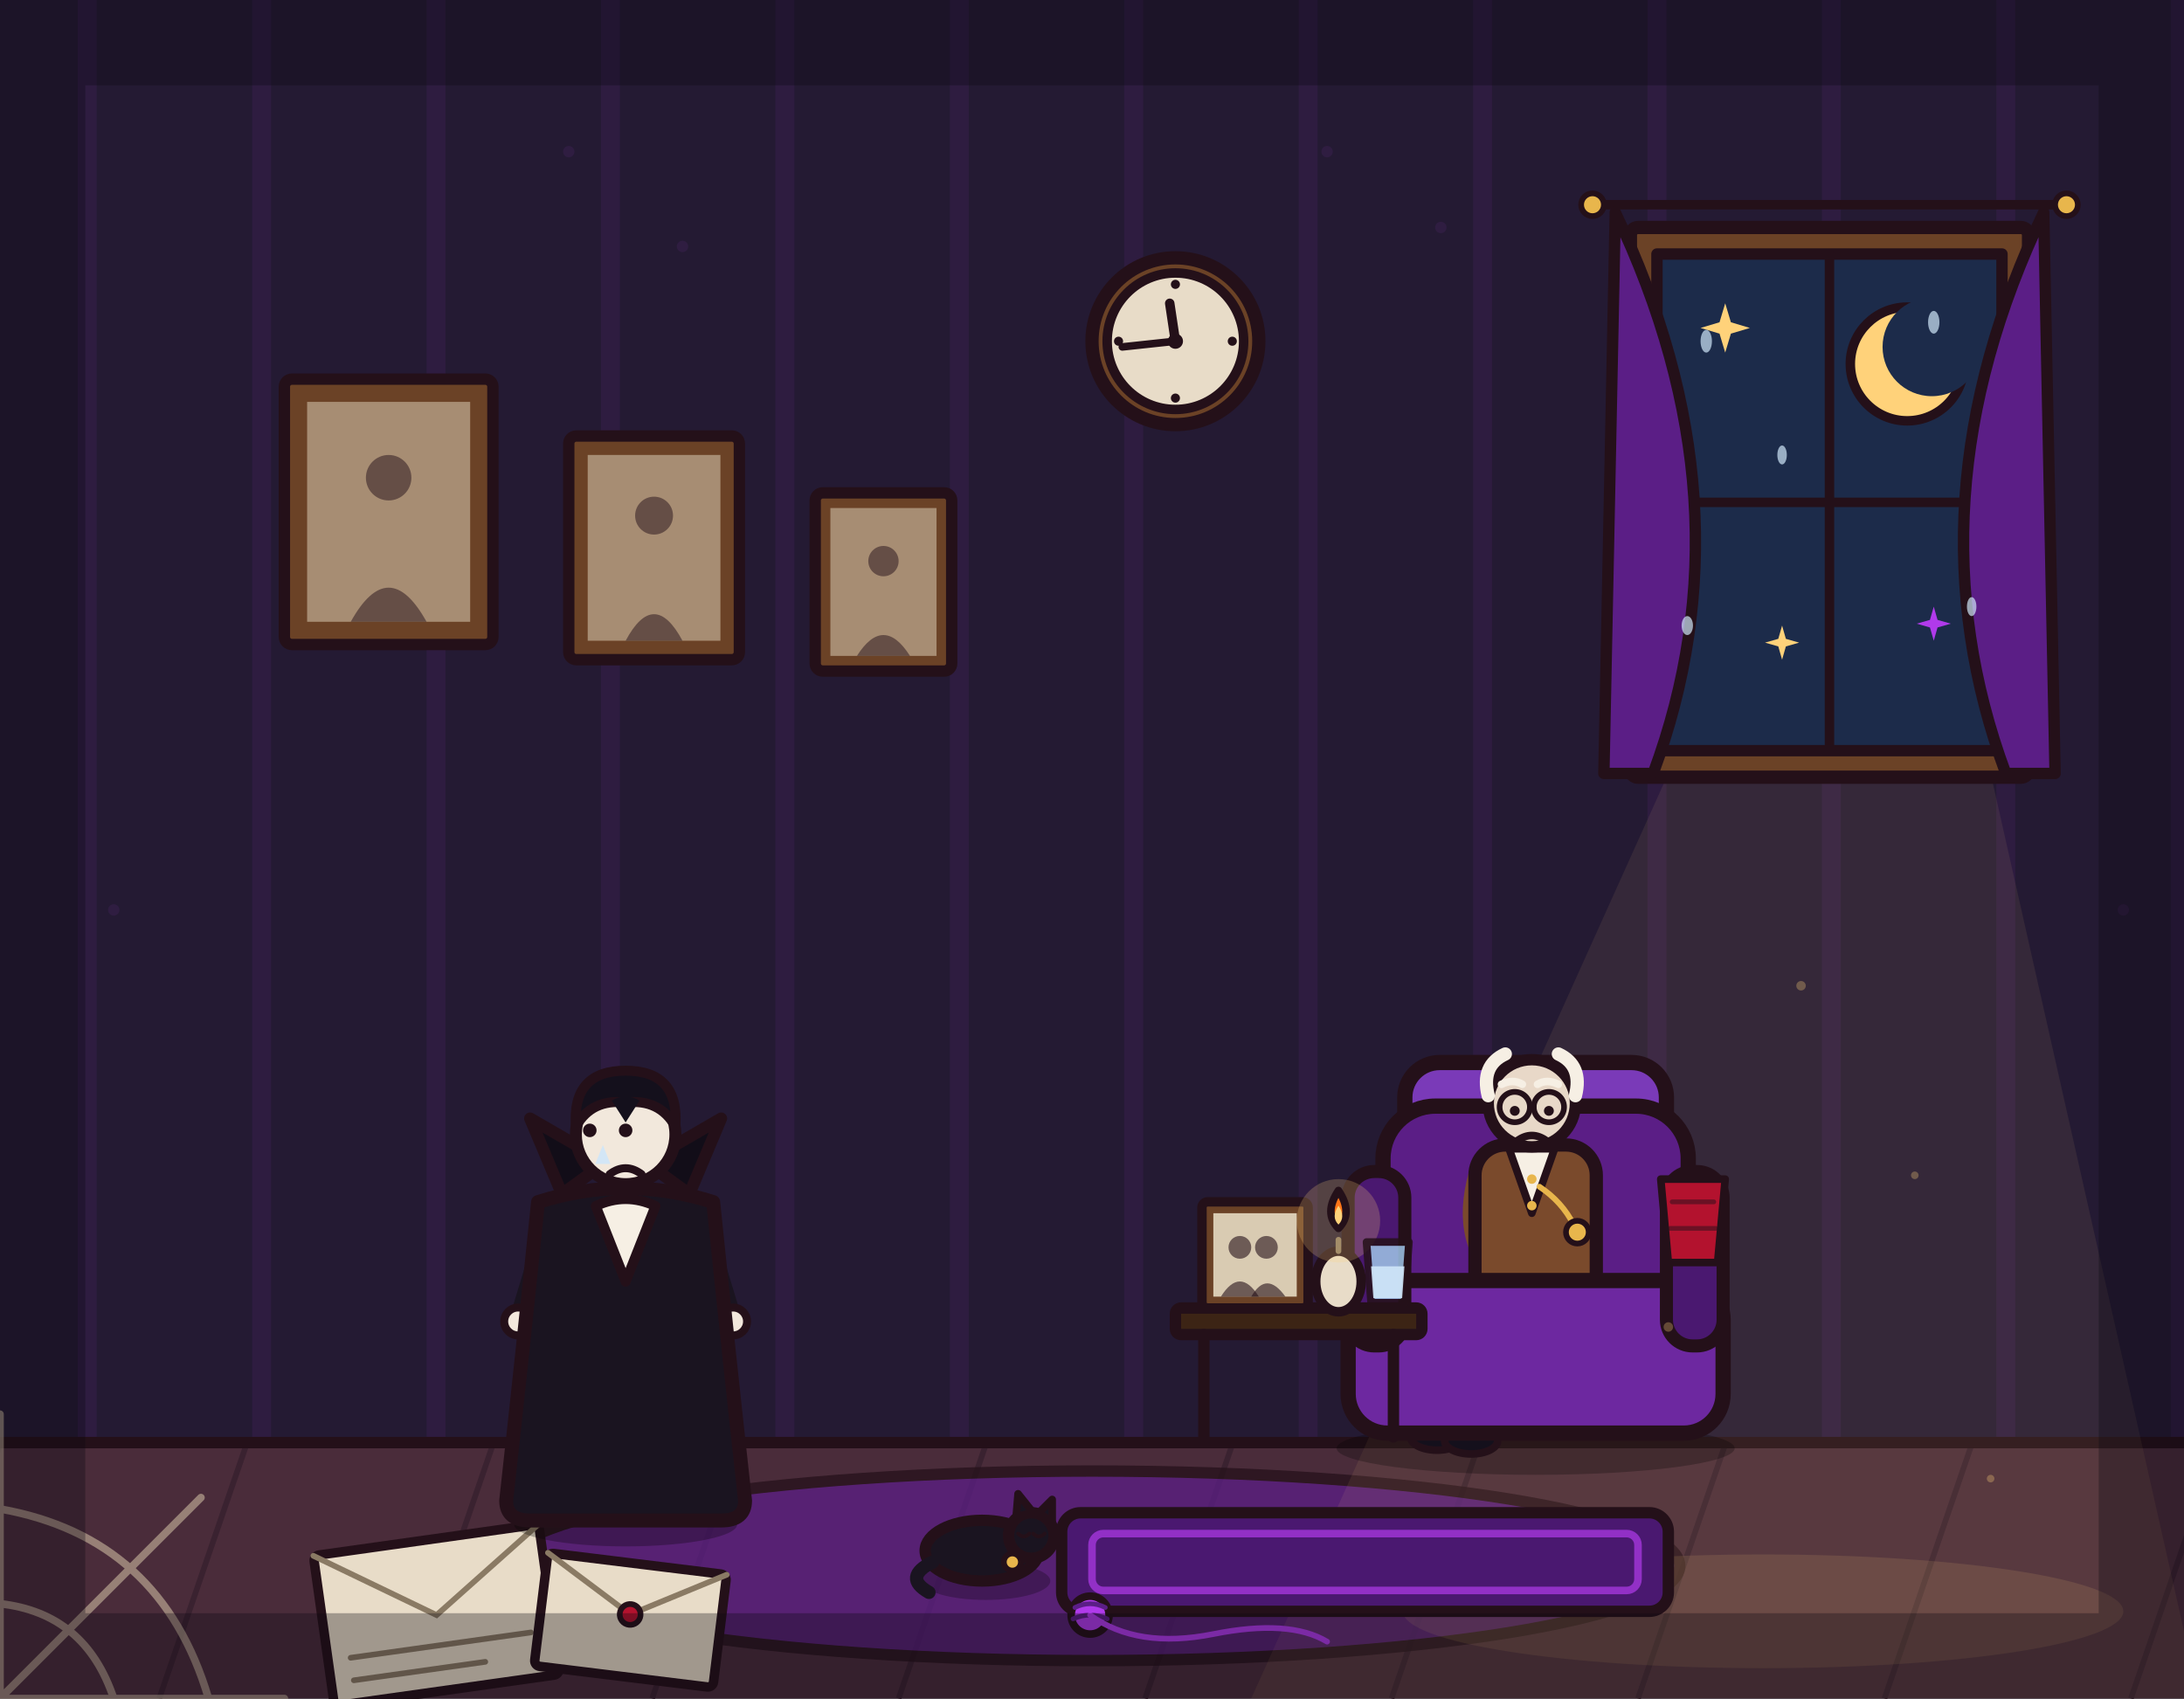
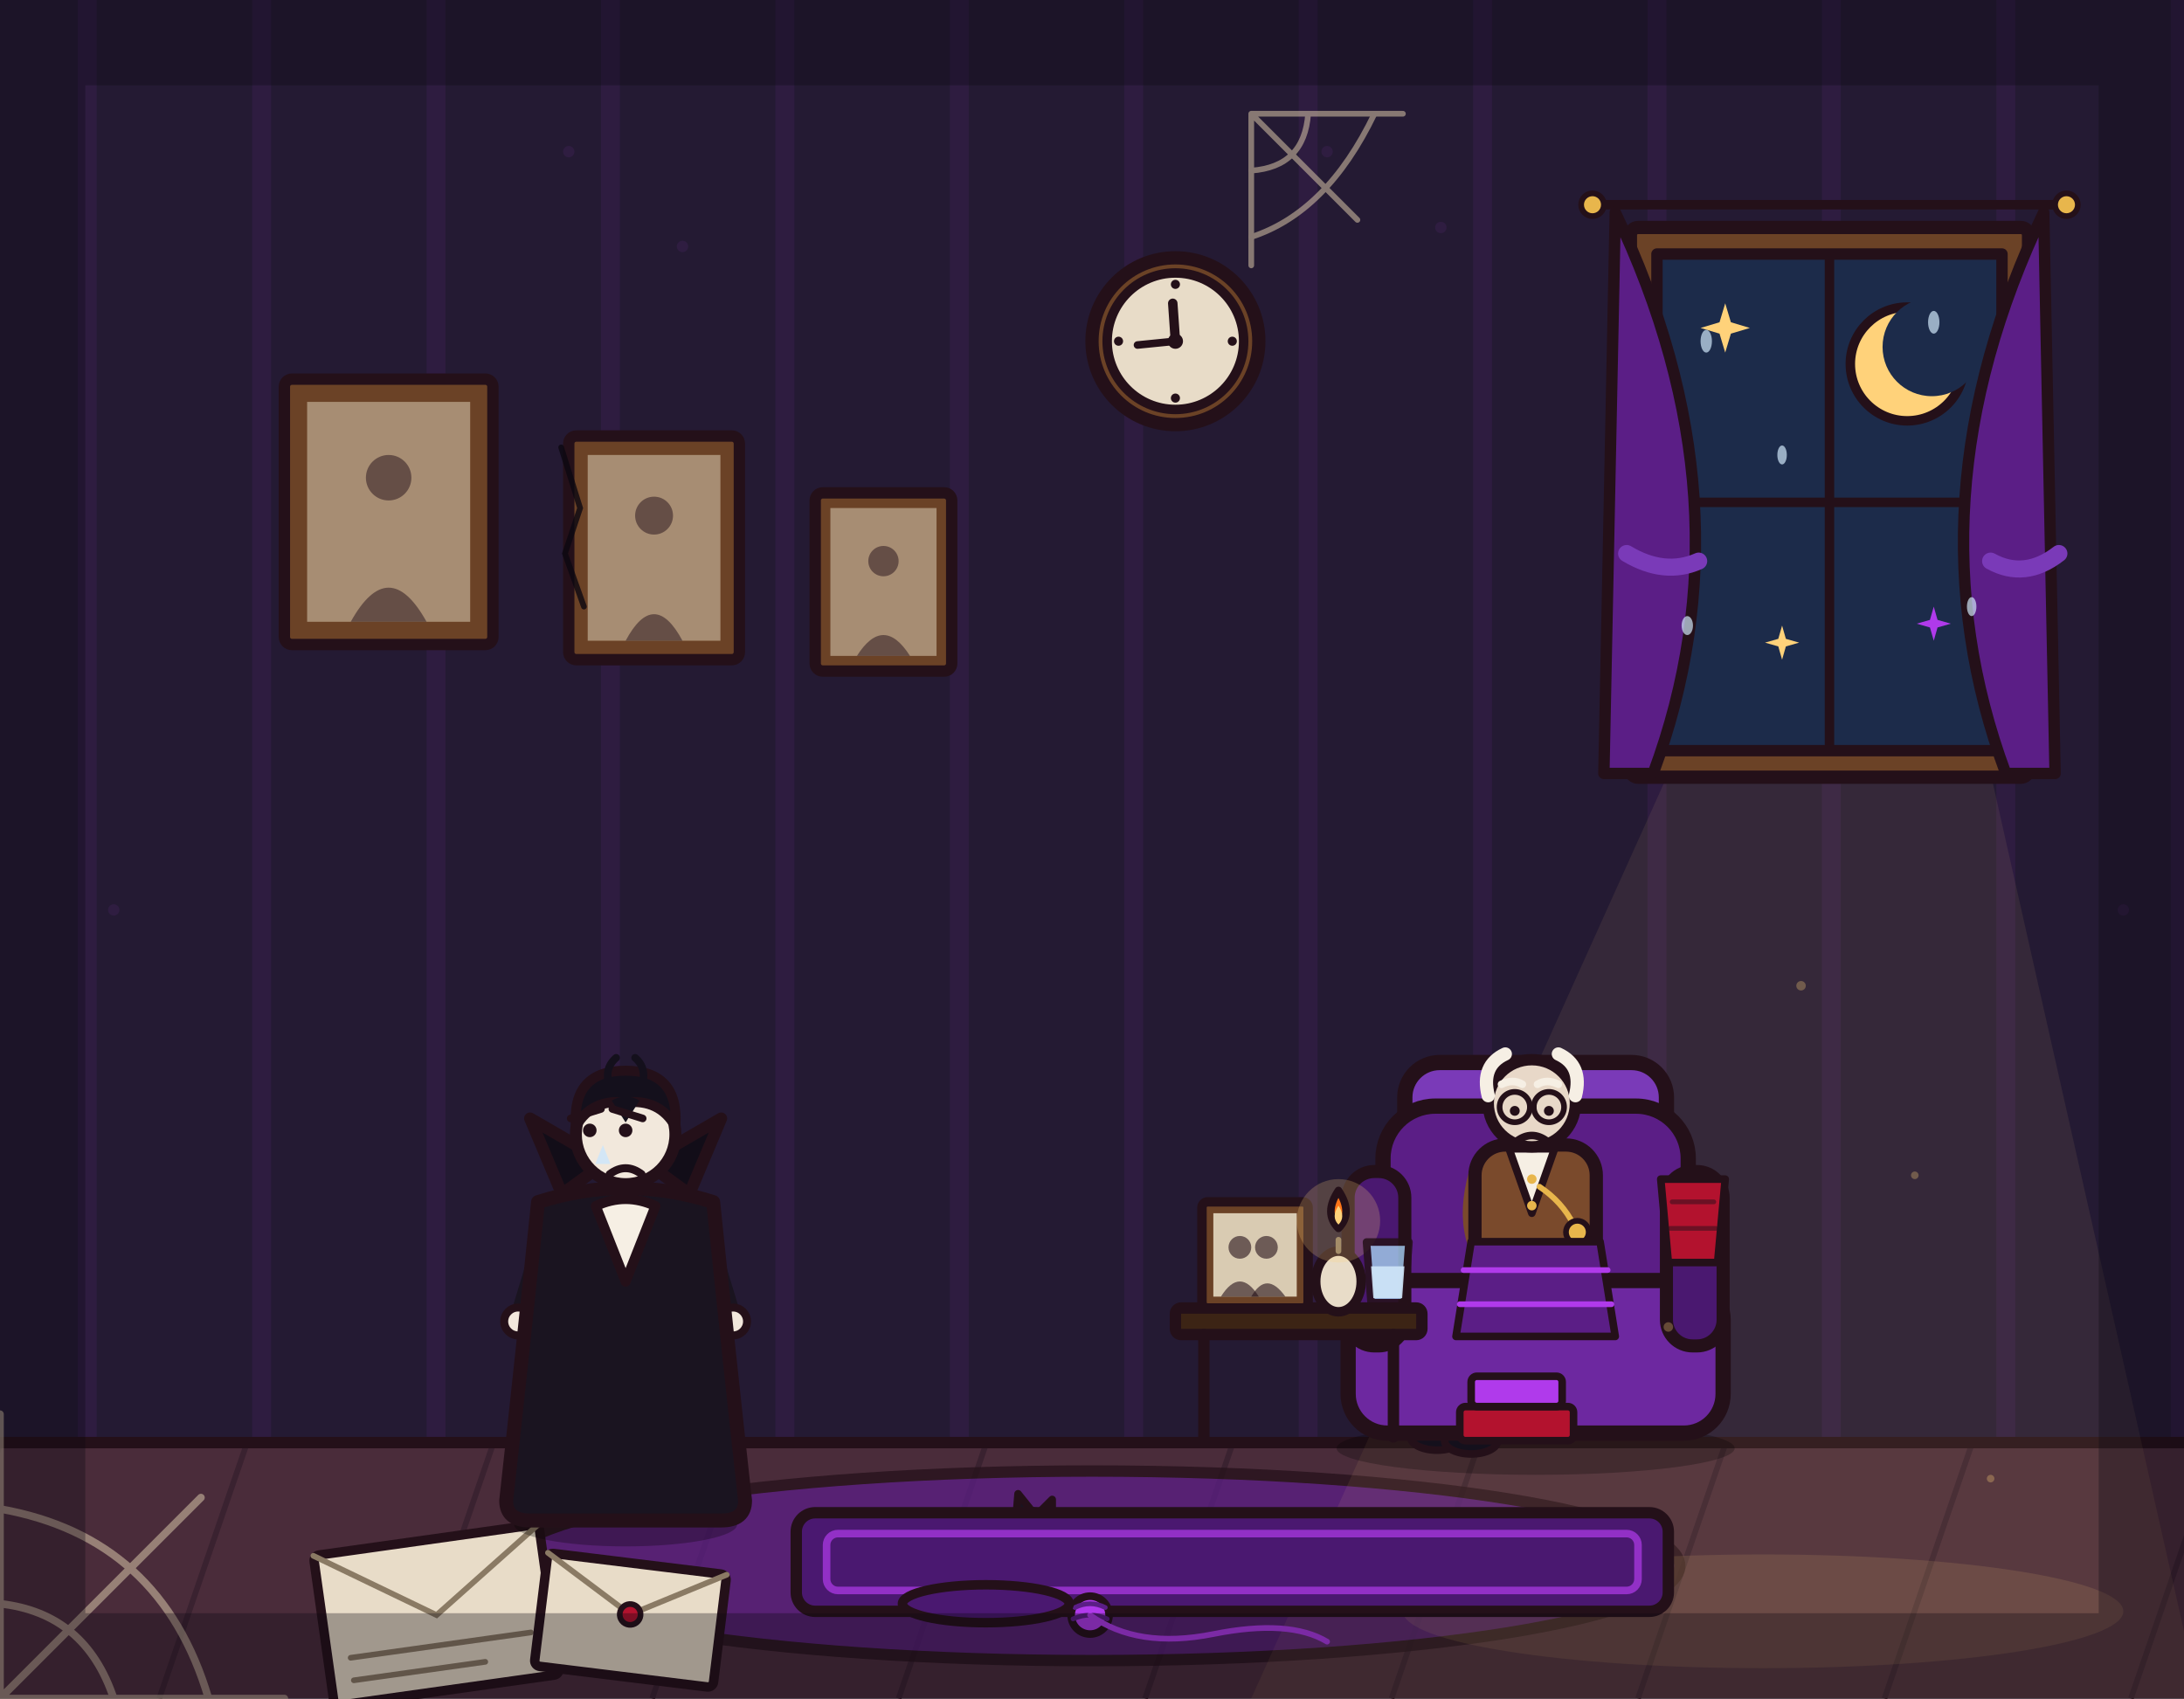
<svg xmlns="http://www.w3.org/2000/svg" viewBox="0 0 1152 896" width="1152" height="896">
  <rect x="0" y="0" width="1152" height="896" fill="#241a33" />
  <path d="M46 0V762M138 0V762M230 0V762M322 0V762M414 0V762M506 0V762M598 0V762M690 0V762M782 0V762M874 0V762M966 0V762M1058 0V762M1150 0V762" stroke="#b03aeb" stroke-width="10" opacity=".07" fill="none" />
  <rect x="0" y="760" width="1152" height="136" fill="#4a2c3a" />
  <path d="M0 762 L-46 896M130 762 L84 896M260 762 L214 896M390 762 L344 896M520 762 L474 896M650 762 L604 896M780 762 L734 896M910 762 L864 896M1040 762 L994 896M1170 762 L1124 896" stroke="#3a2230" stroke-width="3" fill="none" />
  <line x1="0" y1="761" x2="1152" y2="761" stroke="#241019" stroke-width="6" stroke-linecap="round" />
  <ellipse cx="576" cy="826" rx="310" ry="50" fill="#5b1e86" stroke="#241019" stroke-width="6" stroke-linejoin="round" opacity="0.75" />
  <path d="M880 408 L1050 408 L1160 896 L660 896 Z" fill="#ffd27a" opacity="0.08" stroke="none" />
  <ellipse cx="930" cy="850" rx="190" ry="30" fill="#ffd27a" opacity="0.12" stroke="none" />
  <line x1="840" y1="108" x2="1090" y2="108" stroke="#241019" stroke-width="5" stroke-linecap="round" />
  <circle cx="840" cy="108" r="6" fill="#e8b64c" stroke="#241019" stroke-width="3" />
  <circle cx="1090" cy="108" r="6" fill="#e8b64c" stroke="#241019" stroke-width="3" />
  <rect x="860" y="120" width="210" height="290" rx="4" fill="#6b4226" stroke="#241019" stroke-width="7" stroke-linejoin="round" />
  <rect x="874" y="134" width="182" height="262" fill="#1c2b4a" stroke="#241019" stroke-width="6" stroke-linejoin="round" />
  <circle cx="1006" cy="192" r="30" fill="#ffd27a" stroke="#241019" stroke-width="5" stroke-linejoin="round" />
  <circle cx="1019" cy="183" r="26" fill="#1c2b4a" stroke="none" />
  <path d="M910 160 L913 170 L923 173 L913 176 L910 186 L907 176 L897 173 L907 170 Z" fill="#ffd27a" stroke="none" />
  <path d="M940 330 L942 337 L949 339 L942 341 L940 348 L938 341 L931 339 L938 337 Z" fill="#ffd27a" stroke="none" />
  <path d="M1020 320 L1022 327 L1029 329 L1022 331 L1020 338 L1018 331 L1011 329 L1018 327 Z" fill="#b03aeb" stroke="none" />
  <line x1="965" y1="134" x2="965" y2="396" stroke="#241019" stroke-width="5" stroke-linecap="round" />
  <line x1="874" y1="265" x2="1056" y2="265" stroke="#241019" stroke-width="5" stroke-linecap="round" />
  <path d="M852 112 Q925 265 872 408 L846 408 Z" fill="#5b1e86" stroke="#241019" stroke-width="6" stroke-linejoin="round" />
  <path d="M1078 112 Q1005 265 1058 408 L1084 408 Z" fill="#5b1e86" stroke="#241019" stroke-width="6" stroke-linejoin="round" />
  <rect x="150" y="200" width="110" height="140" rx="4" fill="#6b4226" stroke="#241019" stroke-width="6" stroke-linejoin="round" />
  <rect x="162" y="212" width="86" height="116" fill="#d9cbb2" opacity="0.55" stroke="none" />
  <circle cx="205" cy="252" r="12" fill="#241019" opacity="0.5" stroke="none" />
  <path d="M185 328 Q205 292 225 328 Z" fill="#241019" opacity="0.5" stroke="none" />
  <rect x="300" y="230" width="90" height="118" rx="4" fill="#6b4226" stroke="#241019" stroke-width="6" stroke-linejoin="round" />
  <rect x="310" y="240" width="70" height="98" fill="#d9cbb2" opacity="0.55" stroke="none" />
  <circle cx="345" cy="272" r="10" fill="#241019" opacity="0.5" stroke="none" />
  <path d="M330 338 Q345 310 360 338 Z" fill="#241019" opacity="0.5" stroke="none" />
  <rect x="430" y="260" width="72" height="94" rx="4" fill="#6b4226" stroke="#241019" stroke-width="6" stroke-linejoin="round" />
  <rect x="438" y="268" width="56" height="78" fill="#d9cbb2" opacity="0.55" stroke="none" />
  <circle cx="466" cy="296" r="8" fill="#241019" opacity="0.5" stroke="none" />
  <path d="M452 346 Q466 324 480 346 Z" fill="#241019" opacity="0.5" stroke="none" />
  <circle cx="620" cy="180" r="44" fill="#6b4226" stroke="#241019" stroke-width="7" stroke-linejoin="round" />
  <circle cx="620" cy="180" r="36" fill="#e8dcc8" stroke="#241019" stroke-width="5" stroke-linejoin="round" />
  <g fill="#241019">
    <circle cx="620" cy="150" r="2.4" />
    <circle cx="620" cy="210" r="2.4" />
    <circle cx="590" cy="180" r="2.4" />
    <circle cx="650" cy="180" r="2.4" />
  </g>
-   <line x1="620" y1="180" x2="592" y2="183" stroke="#241019" stroke-width="4" stroke-linecap="round" />
-   <line x1="620" y1="180" x2="617" y2="160" stroke="#241019" stroke-width="5" stroke-linecap="round" />
+   <line x1="620" y1="180" x2="600" y2="182" stroke="#241019" stroke-width="4" stroke-linecap="round" />
+   <line x1="620" y1="180" x2="618.6" y2="160" stroke="#241019" stroke-width="5" stroke-linecap="round" />
  <circle cx="620" cy="180" r="4" fill="#241019" stroke="none" />
  <g transform="rotate(-8 230 850)">
    <rect x="170" y="812" width="120" height="80" rx="3" fill="#e8dcc8" stroke="#241019" stroke-width="5" stroke-linejoin="round" />
    <path d="M170 812 L230 852 L290 812" fill="none" stroke="#8a7a64" stroke-width="3" stroke-linecap="round" />
    <line x1="182" y1="868" x2="278" y2="868" stroke="#8a7a64" stroke-width="3" stroke-linecap="round" />
    <line x1="182" y1="880" x2="252" y2="880" stroke="#8a7a64" stroke-width="3" stroke-linecap="round" />
  </g>
  <ellipse cx="810" cy="764" rx="105" ry="14" fill="#000000" stroke="none" opacity="0.25" />
  <g transform="translate(810 756) scale(1.15)">
    <rect x="-60" y="-170" width="120" height="40" rx="16" fill="#7a3ab8" stroke="#241019" stroke-width="7" stroke-linejoin="round" />
    <rect x="-70" y="-150" width="140" height="110" rx="24" fill="#5b1e86" stroke="#241019" stroke-width="7" stroke-linejoin="round" />
  </g>
  <g transform="translate(806 762)">
    <path d="M-8 -64 L-38 -52 L-44 -6" fill="none" stroke="#3a3542" stroke-width="15" stroke-linecap="round" stroke-linejoin="round" />
    <path d="M8 -64 L-22 -46 L-26 -4" fill="none" stroke="#3a3542" stroke-width="15" stroke-linecap="round" stroke-linejoin="round" />
    <ellipse cx="-48" cy="-4" rx="14" ry="7" fill="#14101c" stroke="#241019" stroke-width="4" stroke-linejoin="round" />
    <ellipse cx="-30" cy="-2" rx="14" ry="7" fill="#14101c" stroke="#241019" stroke-width="4" stroke-linejoin="round" />
    <path d="M-26 -142 Q-36 -106 -12 -86" fill="none" stroke="#7a4a2c" stroke-width="11" stroke-linecap="round" />
    <circle cx="-10" cy="-84" r="6.5" fill="#e8d8c8" stroke="#241019" stroke-width="4" stroke-linejoin="round" />
    <path d="M30 -142 Q22 -104 0 -86" fill="none" stroke="#7a4a2c" stroke-width="11" stroke-linecap="round" />
    <circle cx="2" cy="-84" r="6.5" fill="#e8d8c8" stroke="#241019" stroke-width="4" stroke-linejoin="round" />
    <rect x="-28" y="-158" width="64" height="96" rx="16" fill="#7a4a2c" stroke="#241019" stroke-width="7" stroke-linejoin="round" />
    <path d="M-10 -156 L2 -122 L14 -156 Z" fill="#f6efe4" stroke="#241019" stroke-width="4" stroke-linejoin="round" />
    <circle cx="2" cy="-140" r="2.5" fill="#e8b64c" stroke="none" />
    <circle cx="2" cy="-126" r="2.5" fill="#e8b64c" stroke="none" />
    <circle cx="2" cy="-180" r="23" fill="#e8d8c8" stroke="#241019" stroke-width="6" stroke-linejoin="round" />
    <path d="M-21 -184 Q-25 -200 -12 -206" fill="none" stroke="#f6efe4" stroke-width="7" stroke-linecap="round" />
    <path d="M25 -184 Q29 -200 16 -206" fill="none" stroke="#f6efe4" stroke-width="7" stroke-linecap="round" />
    <path d="M-14 -190 Q-8 -193 -3 -190" fill="none" stroke="#f6efe4" stroke-width="4" stroke-linecap="round" />
    <path d="M5 -190 Q10 -193 16 -190" fill="none" stroke="#f6efe4" stroke-width="4" stroke-linecap="round" />
    <circle cx="-7" cy="-178" r="8" fill="none" stroke="#241019" stroke-width="3" stroke-linejoin="round" />
    <circle cx="11" cy="-178" r="8" fill="none" stroke="#241019" stroke-width="3" stroke-linejoin="round" />
    <line x1="1" y1="-178" x2="3" y2="-178" stroke="#241019" stroke-width="3" stroke-linecap="round" />
    <circle cx="-7" cy="-176" r="2.6" fill="#241019" stroke="none" />
    <circle cx="11" cy="-176" r="2.6" fill="#241019" stroke="none" />
    <path d="M-6 -160 Q2 -166 10 -160" fill="none" stroke="#241019" stroke-width="4" stroke-linecap="round" />
  </g>
  <g transform="translate(810 756) scale(1.15)">
    <rect x="-86" y="-70" width="172" height="70" rx="18" fill="#6d28a0" stroke="#241019" stroke-width="7" stroke-linejoin="round" />
    <rect x="-86" y="-120" width="26" height="80" rx="12" fill="#4a1870" stroke="#241019" stroke-width="6" stroke-linejoin="round" />
    <rect x="60" y="-120" width="26" height="80" rx="12" fill="#4a1870" stroke="#241019" stroke-width="6" stroke-linejoin="round" />
  </g>
  <rect x="620" y="690" width="130" height="14" rx="3" fill="#3c2415" stroke="#241019" stroke-width="6" stroke-linejoin="round" />
  <line x1="635" y1="704" x2="635" y2="758" stroke="#241019" stroke-width="6" stroke-linecap="round" />
  <line x1="735" y1="704" x2="735" y2="758" stroke="#241019" stroke-width="6" stroke-linecap="round" />
  <rect x="634" y="634" width="56" height="56" rx="3" fill="#6b4226" stroke="#241019" stroke-width="5" stroke-linejoin="round" />
  <rect x="640" y="640" width="44" height="44" fill="#d9cbb2" stroke="none" />
  <circle cx="654" cy="658" r="6" fill="#241019" opacity="0.6" stroke="none" />
  <circle cx="668" cy="658" r="6" fill="#241019" opacity="0.6" stroke="none" />
  <path d="M644 684 Q654 668 664 684 Z" fill="#241019" opacity="0.6" stroke="none" />
  <path d="M660 684 Q668 670 678 684 Z" fill="#241019" opacity="0.6" stroke="none" />
  <ellipse cx="706" cy="676" rx="12" ry="16" fill="#e8dcc8" stroke="#241019" stroke-width="5" stroke-linejoin="round" />
  <line x1="706" y1="660" x2="706" y2="654" stroke="#8a7a64" stroke-width="3" stroke-linecap="round" />
  <circle cx="706" cy="644" r="22" fill="#ffd27a" opacity="0.22" stroke="none" />
  <path d="M706 628 Q714 640 706 648 Q698 640 706 628 Z" fill="#ff7518" stroke="#241019" stroke-width="4" stroke-linejoin="round" />
  <path d="M706 636 Q710 642 706 646 Q702 642 706 636 Z" fill="#ffd27a" stroke="none" />
  <g transform="translate(732 676) scale(0.8)">
    <path d="M-14 -26 L14 -26 L11 14 L-11 14 Z" fill="#9fc4e8" stroke="#241019" stroke-width="5" stroke-linejoin="round" opacity="0.85" />
    <path d="M-11 -10 L11 -10 L9.5 11 L-9.5 11 Z" fill="#cfe6f8" stroke="none" opacity="0.9" />
  </g>
  <g transform="translate(330 800) scale(1.05 1.05)">
    <ellipse cx="0" cy="4" rx="56" ry="11" fill="#000000" stroke="none" opacity="0.28" />
    <path d="M-12 -62 L-16 -6" fill="none" stroke="#241a2e" stroke-width="15" stroke-linecap="round" />
    <path d="M12 -62 L16 -6" fill="none" stroke="#241a2e" stroke-width="15" stroke-linecap="round" />
    <ellipse cx="-18" cy="-4" rx="15" ry="7" fill="#14101c" stroke="#241019" stroke-width="4" stroke-linejoin="round" />
    <ellipse cx="18" cy="-4" rx="15" ry="7" fill="#14101c" stroke="#241019" stroke-width="4" stroke-linejoin="round" />
    <path d="M-38 -148 L-52 -102" fill="none" stroke="#1a1420" stroke-width="11" stroke-linecap="round" />
    <circle cx="-54" cy="-98" r="7" fill="#f2e8dc" stroke="#241019" stroke-width="4" stroke-linejoin="round" />
    <path d="M38 -148 L52 -102" fill="none" stroke="#1a1420" stroke-width="11" stroke-linecap="round" />
    <circle cx="54" cy="-98" r="7" fill="#f2e8dc" stroke="#241019" stroke-width="4" stroke-linejoin="round" />
    <path d="M-44 -158 Q-52 -80 -60 -8 Q-60 2 -48 2 L48 2 Q60 2 60 -8 Q52 -80 44 -158 Q0 -172 -44 -158 Z" fill="#1a1420" stroke="#241019" stroke-width="7" stroke-linejoin="round" />
    <path d="M-32 -162 L-48 -200 L-10 -178 Z" fill="#120d18" stroke="#241019" stroke-width="6" stroke-linejoin="round" />
    <path d="M32 -162 L48 -200 L10 -178 Z" fill="#120d18" stroke="#241019" stroke-width="6" stroke-linejoin="round" />
    <path d="M-15 -156 L0 -118 L15 -156 Q0 -163 -15 -156 Z" fill="#f6efe4" stroke="#241019" stroke-width="5" stroke-linejoin="round" />
    <circle cx="0" cy="-192" r="25" fill="#f2e8dc" stroke="#241019" stroke-width="6" stroke-linejoin="round" />
    <path d="M-25 -196 Q-27 -224 0 -224 Q27 -224 25 -196 Q17 -210 0 -208 Q-17 -210 -25 -196 Z" fill="#14101c" stroke="#241019" stroke-width="5" stroke-linejoin="round" />
    <path d="M-7 -209 L0 -198 L7 -209 Q0 -213 -7 -209 Z" fill="#14101c" stroke="none" />
    <circle cx="-18" cy="-194" r="3.4" fill="#241019" stroke="none" />
    <circle cx="0" cy="-194" r="3.4" fill="#241019" stroke="none" />
    <path d="M-8 -172 Q0 -178 8 -172" fill="none" stroke="#241019" stroke-width="4" stroke-linecap="round" />
  </g>
  <g transform="translate(520 828)">
    <ellipse cx="0" cy="6" rx="34" ry="10" fill="#000000" stroke="none" opacity="0.25" />
    <ellipse cx="-2" cy="-10" rx="30" ry="16" fill="#1a1420" stroke="#241019" stroke-width="6" stroke-linejoin="round" />
    <circle cx="24" cy="-18" r="12" fill="#1a1420" stroke="#241019" stroke-width="6" stroke-linejoin="round" />
    <path d="M16 -28 L17 -40 L25 -30 Z" fill="#1a1420" stroke="#241019" stroke-width="4" stroke-linejoin="round" />
    <path d="M28 -30 L35 -37 L35 -25 Z" fill="#1a1420" stroke="#241019" stroke-width="4" stroke-linejoin="round" />
    <path d="M17 -19 Q20 -16 23 -19" fill="none" stroke="#241019" stroke-width="2" stroke-linecap="round" />
    <path d="M25 -19 Q28 -16 31 -19" fill="none" stroke="#241019" stroke-width="2" stroke-linecap="round" />
    <path d="M-28 -4 Q-44 4 -30 12" fill="none" stroke="#1a1420" stroke-width="7" stroke-linecap="round" />
-     <circle cx="14" cy="-4" r="4.5" fill="#e8b64c" stroke="#241019" stroke-width="3" stroke-linejoin="round" />
+     <circle cx="14" cy="-4" r="6.5" fill="#e8b64c" stroke="#241019" stroke-width="3" stroke-linejoin="round" />
  </g>
  <g fill="#cfe6f8" opacity="0.7">
    <ellipse cx="900" cy="180" rx="3" ry="6" />
    <ellipse cx="940" cy="240" rx="2.5" ry="5" />
    <ellipse cx="1020" cy="170" rx="3" ry="6" />
    <ellipse cx="1040" cy="320" rx="2.5" ry="5" />
    <ellipse cx="890" cy="330" rx="3" ry="5" />
  </g>
  <g fill="#ffd27a" opacity="0.3">
    <circle cx="950" cy="520" r="2.5" />
    <circle cx="1010" cy="620" r="2" />
    <circle cx="880" cy="700" r="2.5" />
    <circle cx="1050" cy="780" r="2" />
  </g>
-   <rect x="560" y="798" width="320" height="52" rx="10" fill="#4a1870" stroke="#241019" stroke-width="6" stroke-linejoin="round" stroke-linecap="round" />
-   <rect x="576" y="809" width="288" height="30" rx="6" fill="none" stroke="#b03aeb" stroke-width="4" opacity="0.7" stroke-linejoin="round" stroke-linecap="round" />
+   <rect x="420" y="798" width="460" height="52" rx="10" fill="#4a1870" stroke="#241019" stroke-width="6" stroke-linejoin="round" stroke-linecap="round" />
+   <rect x="436" y="809" width="428" height="30" rx="6" fill="none" stroke="#b03aeb" stroke-width="4" opacity="0.7" stroke-linejoin="round" stroke-linecap="round" />
  <circle cx="575" cy="852" r="10" fill="#b03aeb" stroke="#241019" stroke-width="4" stroke-linejoin="round" stroke-linecap="round" />
  <path d="M567 848 Q575 844 583 848 M566 854 Q575 850 584 854" fill="none" stroke="#5b1e86" stroke-width="2.5" stroke-linecap="round" />
  <path d="M575 852 Q600 870 640 862 Q680 854 700 866" fill="none" stroke="#b03aeb" stroke-width="3" stroke-linecap="round" />
  <path d="M876 622 L910 622 L906 666 L880 666 Z" fill="#b3122e" stroke="#241019" stroke-width="4" stroke-linejoin="round" stroke-linecap="round" />
  <path d="M882 634 L904 634 M881 648 L905 648" stroke="#241019" stroke-width="2.5" opacity="0.5" stroke-linecap="round" />
  <path d="M812 626 Q824 634 830 646" fill="none" stroke="#e8b64c" stroke-width="3" stroke-linecap="round" />
  <circle cx="832" cy="650" r="6" fill="#e8b64c" stroke="#241019" stroke-width="3" stroke-linejoin="round" stroke-linecap="round" />
  <path d="M318 604 L314 614 L322 614 Z" fill="#cfe6f8" opacity="0.9" />
  <g transform="rotate(7 335 855)">
    <rect x="285" y="825" width="95" height="60" rx="3" fill="#e8dcc8" stroke="#241019" stroke-width="5" stroke-linejoin="round" stroke-linecap="round" />
    <path d="M285 825 L332 852 L380 825" fill="none" stroke="#8a7a64" stroke-width="3" stroke-linecap="round" />
    <circle cx="332" cy="852" r="5.5" fill="#b3122e" stroke="#241019" stroke-width="3" stroke-linejoin="round" stroke-linecap="round" />
  </g>
  <g fill="none" stroke="#c9b89e" stroke-width="4" stroke-linecap="round" opacity="0.6">
    <path d="M0 896 L150 896 M0 896 L0 746 M0 896 L106 790" />
    <path d="M60 896 Q45 851 0 846" />
    <path d="M110 896 Q85 811 0 796" />
  </g>
  <g fill="#b03aeb" opacity="0.08">
    <circle cx="300" cy="80" r="3" />
    <circle cx="360" cy="130" r="3" />
    <circle cx="60" cy="480" r="3" />
    <circle cx="1120" cy="480" r="3" />
    <circle cx="700" cy="80" r="3" />
    <circle cx="760" cy="120" r="3" />
  </g>
+   <path d="M776 655 L844 655 L852 705 L768 705 Z" fill="#5b1e86" stroke="#241019" stroke-width="4" stroke-linejoin="round" stroke-linecap="round" />
+   <path d="M772 670 L848 670 M770 688 L850 688" stroke="#b03aeb" stroke-width="3" stroke-linecap="round" />
+   <rect x="770" y="742" width="60" height="18" rx="3" fill="#b3122e" stroke="#241019" stroke-width="4" stroke-linejoin="round" stroke-linecap="round" />
+   <rect x="776" y="726" width="48" height="16" rx="3" fill="#b03aeb" stroke="#241019" stroke-width="4" stroke-linejoin="round" stroke-linecap="round" />
+   <path d="M858 292 Q878 304 896 296" fill="none" stroke="#7a3ab8" stroke-width="9" stroke-linecap="round" />
+   <path d="M1050 296 Q1068 306 1086 292" fill="none" stroke="#7a3ab8" stroke-width="9" stroke-linecap="round" />
+   <ellipse cx="520" cy="846" rx="44" ry="10" fill="#4a1870" stroke="#241019" stroke-width="5" stroke-linejoin="round" stroke-linecap="round" />
+   <path d="M296 236 L306 268 L298 292 L308 320" fill="none" stroke="#0b0710" stroke-width="3" opacity="0.8" stroke-linecap="round" />
+   <g fill="none" stroke="#c9b89e" stroke-width="3" stroke-linecap="round" opacity="0.6">
+     <path d="M660 60 L740 60 M660 60 L660 140 M660 60 L716 116" />
+     <path d="M690 60 Q688 88 660 90" />
+     <path d="M725 60 Q700 112 660 125" />
+   </g>
+   <path d="M301 590 L317 585 M323 585 L339 590" fill="none" stroke="#241019" stroke-width="4" stroke-linecap="round" />
+   <path d="M322 574 Q318 564 325 558 M338 574 Q342 564 335 558" fill="none" stroke="#14101c" stroke-width="4" stroke-linecap="round" />
  <rect x="0" y="0" width="1152" height="896" fill="none" stroke="#0b0710" stroke-width="90" opacity="0.32" />
</svg>
